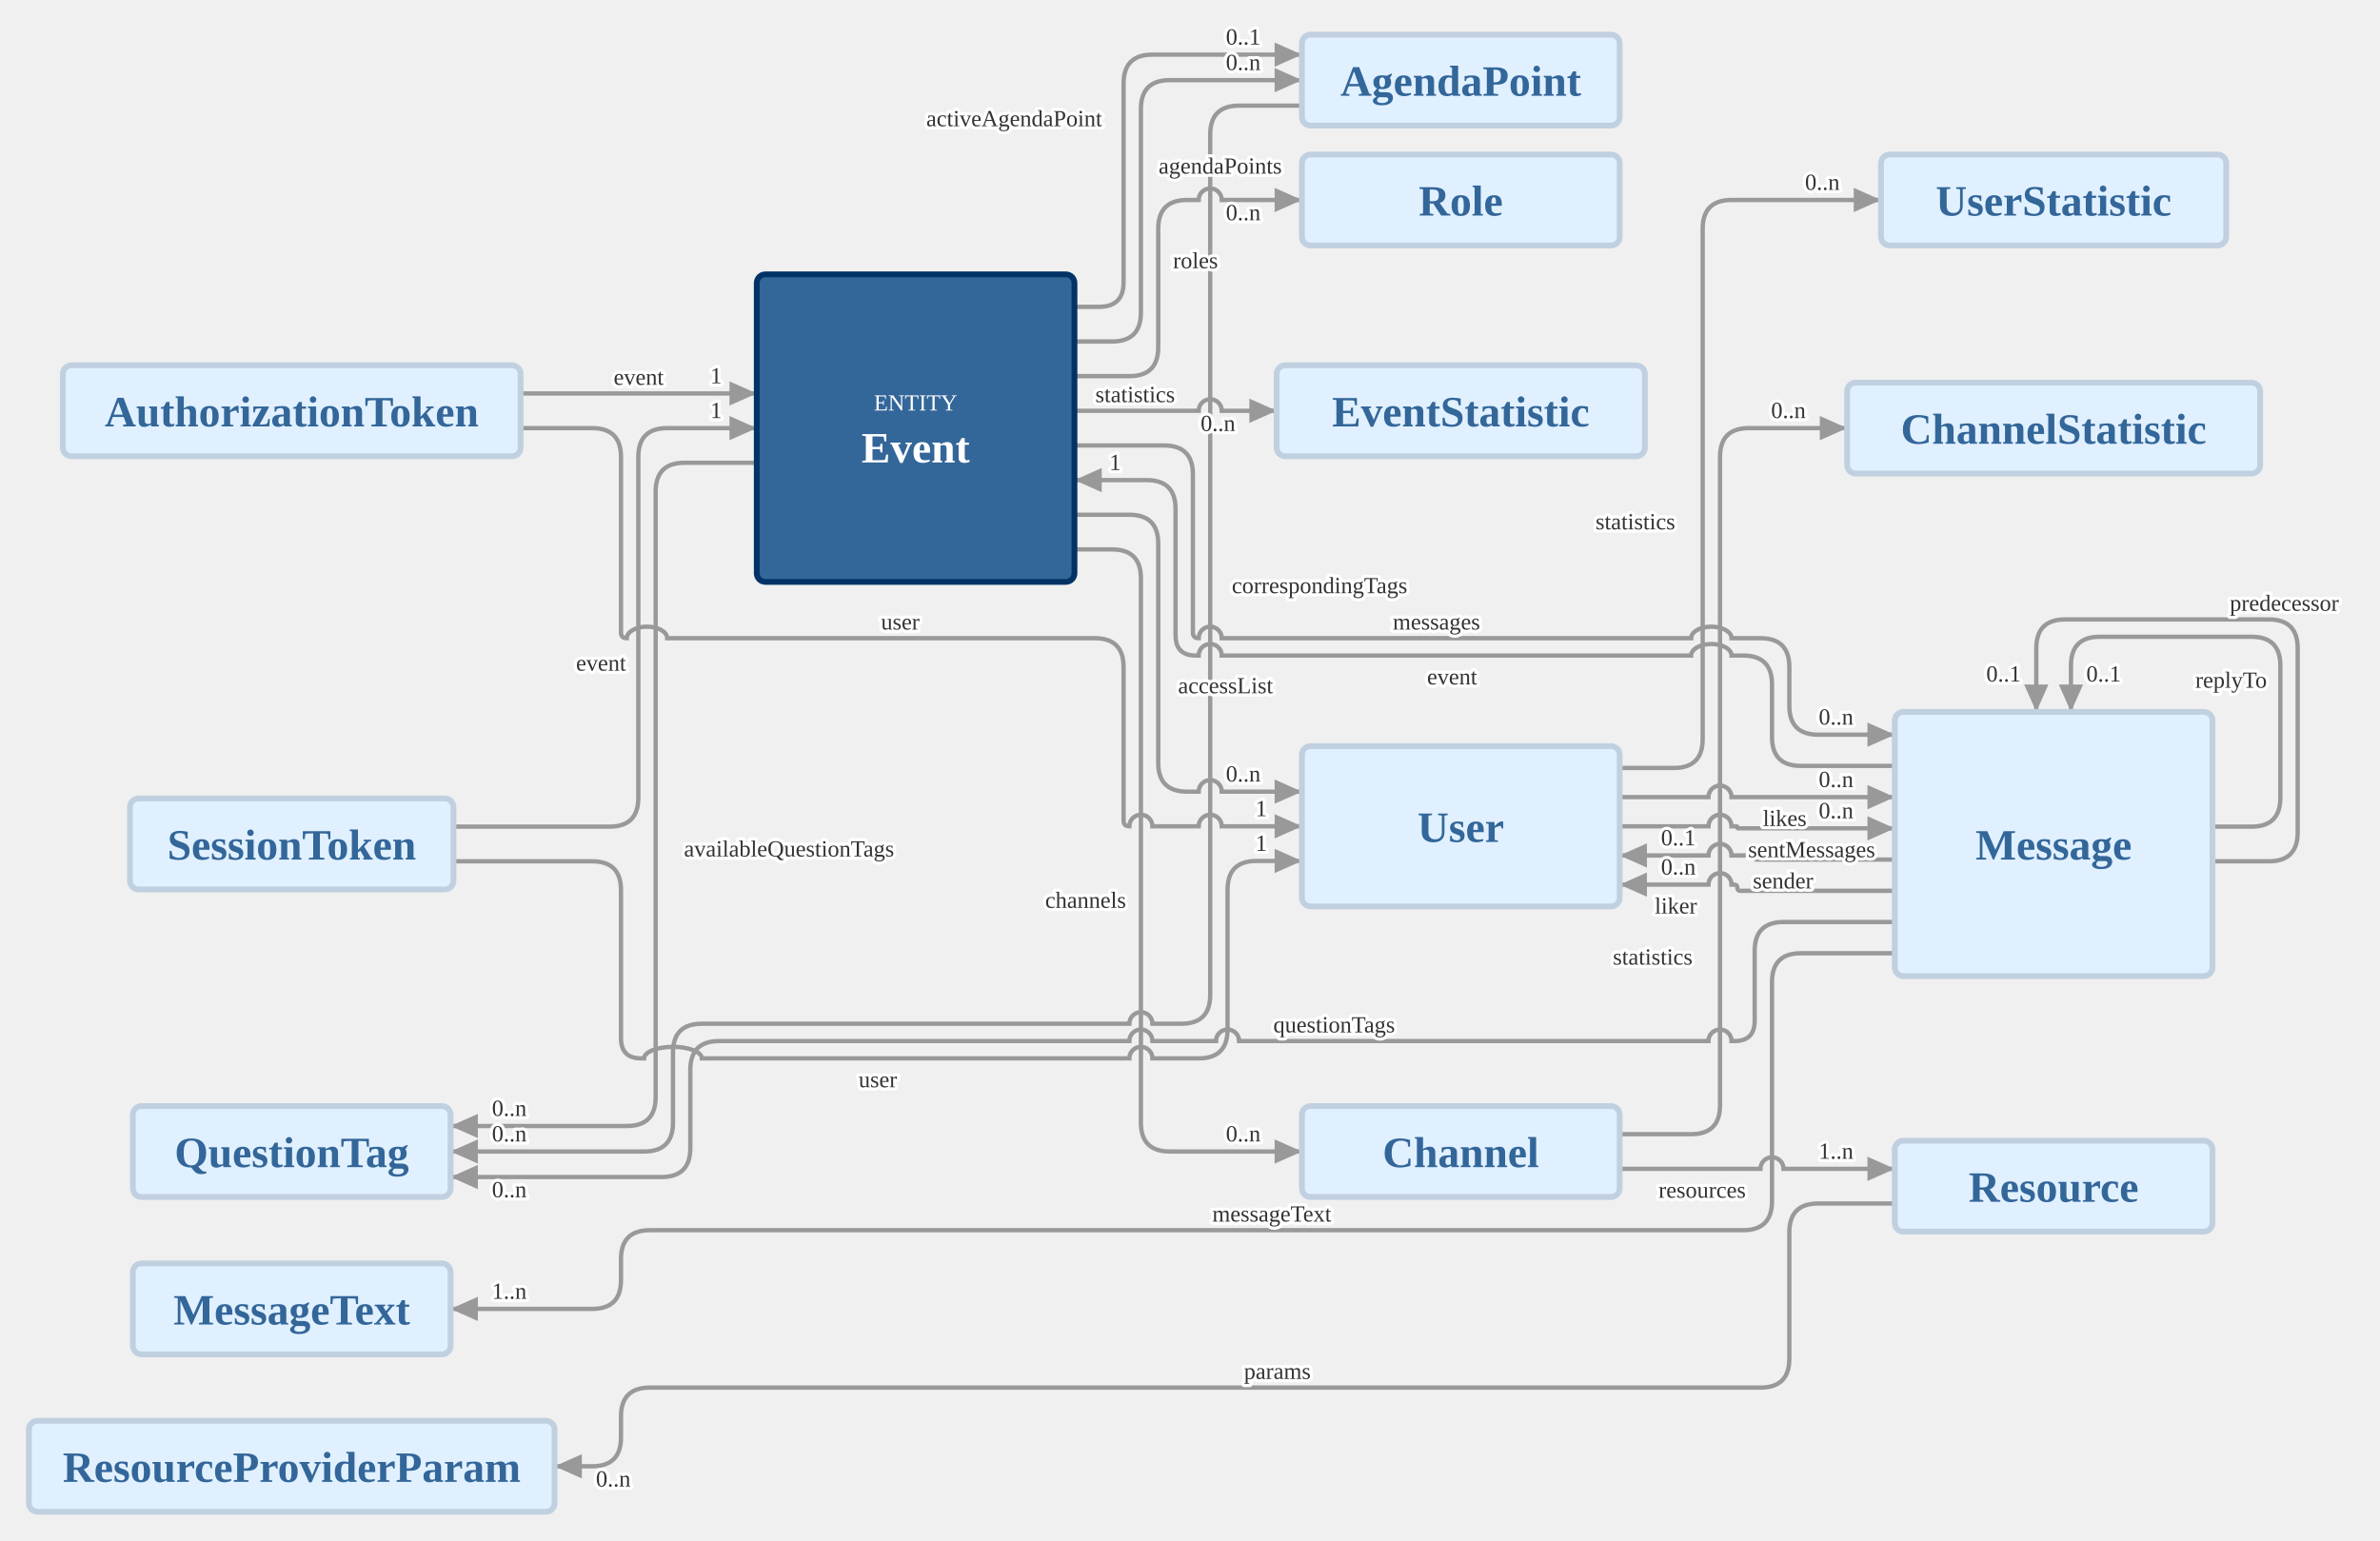
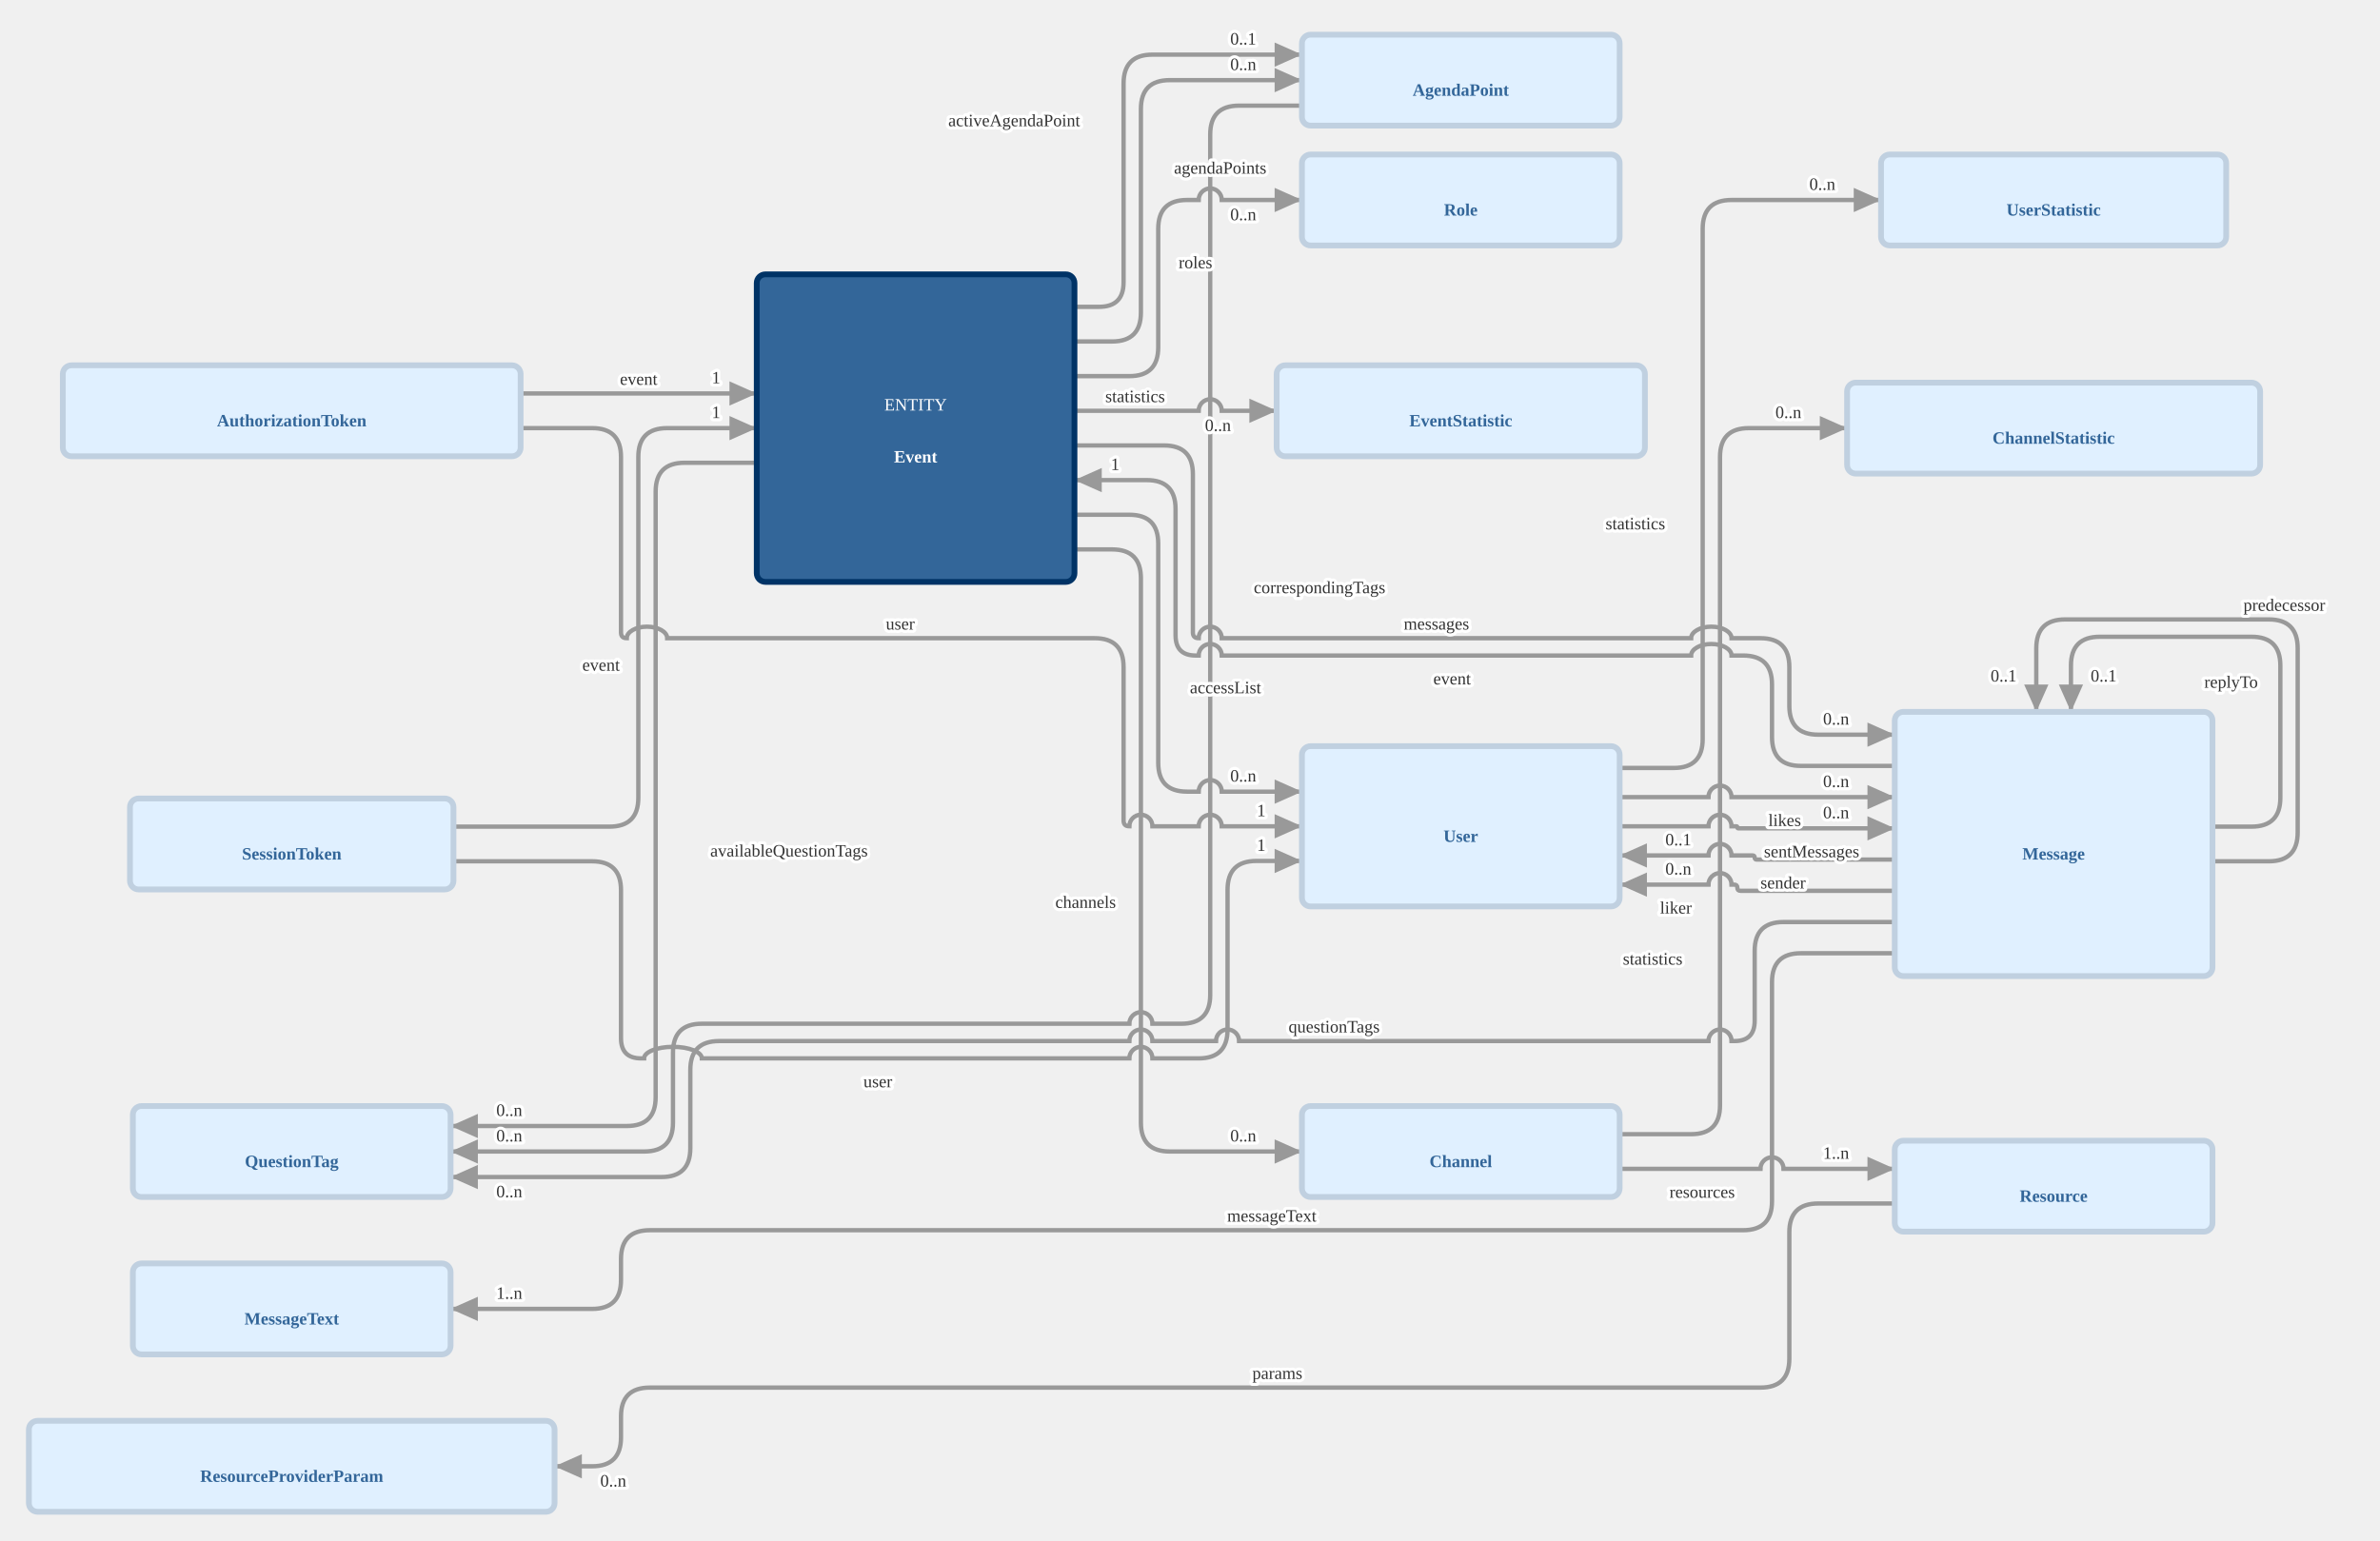
<svg xmlns="http://www.w3.org/2000/svg" xmlns:xlink="http://www.w3.org/1999/xlink" viewBox="20 16 1648 1067" width="1648" height="1067">
  <defs>
    <style>
.gradia-1b78e744 { fill: none; stroke: #999999; stroke-width: 3 }
.gradia-72a34555 { fill: #999999 }
- .gradia-f278be65 { font-family: var(--gradia-font-family, 'Helvetica'), ui-sans-serif, -apple-system, Helvetica, Arial, sans-serif; font-size: 16px; text-anchor: middle; fill: #333333; stroke: var(--gradia-color-edge-halo, #ffffff); stroke-width: 4.5; paint-order: stroke; stroke-linejoin: round }
+ .gradia-11dad4ff { font-family: var(--gradia-font-family, 'Helvetica'), ui-sans-serif, -apple-system, Helvetica, Arial, sans-serif; font-size: var(--gradia-size-font-edge, 16px); text-anchor: middle; fill: #333333; stroke: var(--gradia-color-edge-halo, #ffffff); stroke-width: 4.5; paint-order: stroke; stroke-linejoin: round }
+ .gradia-cc24e345 { font-family: var(--gradia-font-family, 'Helvetica'), ui-sans-serif, -apple-system, Helvetica, Arial, sans-serif; font-size: var(--gradia-size-font-arity, 16px); text-anchor: middle; fill: #333333; stroke: var(--gradia-color-edge-halo, #ffffff); stroke-width: 4.5; paint-order: stroke; stroke-linejoin: round }
.gradia-ceed8dfe { fill: #336699; stroke: #003366; stroke-width: 4 }
- .gradia-ff999a93 { font-family: var(--gradia-font-family, 'Helvetica'), ui-sans-serif, -apple-system, Helvetica, Arial, sans-serif; font-size: 16px; text-anchor: middle; fill: #ffffff }
- .gradia-16ac0d0f { font-family: var(--gradia-font-family, 'Helvetica'), ui-sans-serif, -apple-system, Helvetica, Arial, sans-serif; font-size: 30px; font-weight: 600; text-anchor: middle; fill: #ffffff }
+ .gradia-8a074145 { font-family: var(--gradia-font-family, 'Helvetica'), ui-sans-serif, -apple-system, Helvetica, Arial, sans-serif; font-size: var(--gradia-size-font-type, 16px); text-anchor: middle; fill: #ffffff }
+ .gradia-fc3c7305 { font-family: var(--gradia-font-family, 'Helvetica'), ui-sans-serif, -apple-system, Helvetica, Arial, sans-serif; font-size: var(--gradia-size-font-node, 30px); font-weight: 600; text-anchor: middle; fill: #ffffff }
.gradia-a6a22853 { fill: #e0f0ff; stroke: #c0d0e0; stroke-width: 4 }
- .gradia-deead3f3 { font-family: var(--gradia-font-family, 'Helvetica'), ui-sans-serif, -apple-system, Helvetica, Arial, sans-serif; font-size: 30px; font-weight: 600; text-anchor: middle; fill: #336699 }
+ .gradia-769fb48f { font-family: var(--gradia-font-family, 'Helvetica'), ui-sans-serif, -apple-system, Helvetica, Arial, sans-serif; font-size: var(--gradia-size-font-node, 30px); font-weight: 600; text-anchor: middle; fill: #336699 }
</style>
-     <marker id="gradia-4ae08e9cbd34-arrow" viewBox="0 0 10 10" refX="9" refY="5" markerWidth="21" markerHeight="21" markerUnits="userSpaceOnUse" orient="auto-start-reverse">
+     <marker id="gradia-2da9cad2039c-arrow" viewBox="0 0 10 10" refX="9" refY="5" markerWidth="21" markerHeight="21" markerUnits="userSpaceOnUse" orient="auto-start-reverse">
      <path d="M 0 1 L 9 5 L 0 9 z" class="gradia-72a34555" />
    </marker>
  </defs>
-   <path d="M 764 396.5 L 790 396.5 Q 810 396.5 810 416.5 L 810 793.5 Q 810 813.5 830 813.5 L 921.5 813.5" class="gradia-1b78e744" marker-end="url(#gradia-4ae08e9cbd34-arrow)" />
-   <path d="M 764 276.5 L 802 276.5 Q 822 276.5 822 256.5 L 822 174.5 Q 822 154.5 842 154.5 L 850 154.5 A 8 8 0 0 1 866 154.5 L 921.5 154.5" class="gradia-1b78e744" marker-end="url(#gradia-4ae08e9cbd34-arrow)" />
-   <path d="M 764 372.5 L 802 372.5 Q 822 372.5 822 392.5 L 822 544.263 Q 822 564.263 842 564.263 L 850 564.263 A 8 8 0 0 1 866 564.263 L 921.5 564.263" class="gradia-1b78e744" marker-end="url(#gradia-4ae08e9cbd34-arrow)" />
-   <path d="M 764 324.5 L 826 324.5 Q 846 324.5 846 344.5 L 846 454 Q 846 458 850 458 L 850 458 A 8 8 0 0 1 866 458 L 1191 458 A 14 8 0 0 1 1219 458 L 1239 458 Q 1259 458 1259 478 L 1259 504.812 Q 1259 524.812 1279 524.812 L 1332 524.812" class="gradia-1b78e744" marker-end="url(#gradia-4ae08e9cbd34-arrow)" />
-   <path d="M 764 300.5 L 850 300.5 A 8 8 0 0 1 866 300.5 L 904 300.5" class="gradia-1b78e744" marker-end="url(#gradia-4ae08e9cbd34-arrow)" />
-   <path d="M 544 336.5 L 494 336.5 Q 474 336.5 474 356.5 L 474 775.833 Q 474 795.833 454 795.833 L 332 795.833" class="gradia-1b78e744" marker-end="url(#gradia-4ae08e9cbd34-arrow)" />
-   <path d="M 764 228.5 L 781 228.5 Q 798 228.5 798 211.5 L 798 73.833 Q 798 53.833 818 53.833 L 921.5 53.833" class="gradia-1b78e744" marker-end="url(#gradia-4ae08e9cbd34-arrow)" />
-   <path d="M 764 252.5 L 790 252.5 Q 810 252.5 810 232.5 L 810 91.5 Q 810 71.5 830 71.5 L 921.5 71.5" class="gradia-1b78e744" marker-end="url(#gradia-4ae08e9cbd34-arrow)" />
-   <path d="M 921.5 89.167 L 878 89.167 Q 858 89.167 858 109.167 L 858 705 Q 858 725 838 725 L 818 725 A 8 8 0 0 0 802 725 L 506 725 Q 486 725 486 745 L 486 793.5 Q 486 813.5 466 813.5 L 332 813.5" class="gradia-1b78e744" marker-end="url(#gradia-4ae08e9cbd34-arrow)" />
-   <path d="M 1141.5 825.5 L 1239 825.5 A 8 8 0 0 1 1255 825.5 L 1332 825.5" class="gradia-1b78e744" marker-end="url(#gradia-4ae08e9cbd34-arrow)" />
-   <path d="M 1141.5 801.5 L 1191 801.5 Q 1211 801.5 1211 781.5 L 1211 332.5 Q 1211 312.5 1231 312.5 L 1299 312.5" class="gradia-1b78e744" marker-end="url(#gradia-4ae08e9cbd34-arrow)" />
-   <path d="M 1332 849.5 L 1279 849.5 Q 1259 849.5 1259 869.5 L 1259 957 Q 1259 977 1239 977 L 470 977 Q 450 977 450 997 L 450 1011.5 Q 450 1031.5 430 1031.5 L 404 1031.5" class="gradia-1b78e744" marker-end="url(#gradia-4ae08e9cbd34-arrow)" />
-   <path d="M 1141.5 568.062 L 1203 568.062 A 8 8 0 0 1 1219 568.062 L 1332 568.062" class="gradia-1b78e744" marker-end="url(#gradia-4ae08e9cbd34-arrow)" />
-   <path d="M 1141.5 588.263 L 1203 588.263 A 8 8 0 0 1 1219 588.263 L 1222.287 588.263 Q 1223 588.263 1223 588.975 L 1223 588.975 Q 1223 589.688 1223.713 589.688 L 1332 589.688" class="gradia-1b78e744" marker-end="url(#gradia-4ae08e9cbd34-arrow)" />
-   <path d="M 1141.5 547.863 L 1179 547.863 Q 1199 547.863 1199 527.863 L 1199 174.5 Q 1199 154.5 1219 154.5 L 1322.5 154.5" class="gradia-1b78e744" marker-end="url(#gradia-4ae08e9cbd34-arrow)" />
-   <path d="M 1332 611.312 L 1236.425 611.312 Q 1235 611.312 1235 609.888 L 1235 609.888 Q 1235 608.463 1233.575 608.463 L 1219 608.463 A 8 8 0 0 0 1203 608.463 L 1141.5 608.463" class="gradia-1b78e744" marker-end="url(#gradia-4ae08e9cbd34-arrow)" />
-   <path d="M 1332 632.938 L 1225.138 632.938 Q 1223 632.938 1223 630.8 L 1223 630.8 Q 1223 628.663 1220.862 628.663 L 1219 628.663 A 8 8 0 0 0 1203 628.663 L 1141.5 628.663" class="gradia-1b78e744" marker-end="url(#gradia-4ae08e9cbd34-arrow)" />
-   <path d="M 1332 546.438 L 1267 546.438 Q 1247 546.438 1247 526.438 L 1247 490 Q 1247 470 1227 470 L 1219 470 A 14 8 0 0 0 1191 470 L 866 470 A 8 8 0 0 0 850 470 L 848 470 Q 834 470 834 456 L 834 368.5 Q 834 348.5 814 348.5 L 764 348.5" class="gradia-1b78e744" marker-end="url(#gradia-4ae08e9cbd34-arrow)" />
-   <path d="M 1552 588.5 L 1579 588.5 Q 1599 588.5 1599 568.5 L 1599 477 Q 1599 457 1579 457 L 1474 457 Q 1454 457 1454 477 L 1454 509" class="gradia-1b78e744" marker-end="url(#gradia-4ae08e9cbd34-arrow)" />
-   <path d="M 1552 612.5 L 1591 612.5 Q 1611 612.5 1611 592.5 L 1611 465 Q 1611 445 1591 445 L 1450 445 Q 1430 445 1430 465 L 1430 509" class="gradia-1b78e744" marker-end="url(#gradia-4ae08e9cbd34-arrow)" />
-   <path d="M 1332 654.562 L 1255 654.562 Q 1235 654.562 1235 674.562 L 1235 723 Q 1235 737 1221 737 L 1219 737 A 8 8 0 0 0 1203 737 L 878 737 A 8 8 0 0 0 862 737 L 818 737 A 8 8 0 0 0 802 737 L 518 737 Q 498 737 498 757 L 498 811.167 Q 498 831.167 478 831.167 L 332 831.167" class="gradia-1b78e744" marker-end="url(#gradia-4ae08e9cbd34-arrow)" />
-   <path d="M 1332 676.188 L 1267 676.188 Q 1247 676.188 1247 696.188 L 1247 848 Q 1247 868 1227 868 L 470 868 Q 450 868 450 888 L 450 902.5 Q 450 922.5 430 922.5 L 332 922.5" class="gradia-1b78e744" marker-end="url(#gradia-4ae08e9cbd34-arrow)" />
-   <path d="M 380.5 312.5 L 430 312.5 Q 450 312.5 450 332.5 L 450 454 Q 450 458 454 458 L 454 458 A 14 8 0 0 1 482 458 L 778 458 Q 798 458 798 478 L 798 584.263 Q 798 588.263 802 588.263 L 802 588.263 A 8 8 0 0 1 818 588.263 L 850 588.263 A 8 8 0 0 1 866 588.263 L 921.5 588.263" class="gradia-1b78e744" marker-end="url(#gradia-4ae08e9cbd34-arrow)" />
-   <path d="M 380.5 288.5 L 544 288.5" class="gradia-1b78e744" marker-end="url(#gradia-4ae08e9cbd34-arrow)" />
-   <path d="M 334 612.5 L 430 612.5 Q 450 612.5 450 632.5 L 450 735 Q 450 749 464 749 L 466 749 A 20 8 0 0 1 506 749 L 802 749 A 8 8 0 0 1 818 749 L 850 749 Q 870 749 870 729 L 870 632.263 Q 870 612.263 890 612.263 L 921.5 612.263" class="gradia-1b78e744" marker-end="url(#gradia-4ae08e9cbd34-arrow)" />
-   <path d="M 334 588.5 L 442 588.5 Q 462 588.5 462 568.5 L 462 332.5 Q 462 312.5 482 312.5 L 544 312.5" class="gradia-1b78e744" marker-end="url(#gradia-4ae08e9cbd34-arrow)" />
+   <path d="M 764 396.5 L 790 396.5 Q 810 396.5 810 416.5 L 810 793.5 Q 810 813.5 830 813.5 L 921.5 813.5" class="gradia-1b78e744" marker-end="url(#gradia-2da9cad2039c-arrow)" />
+   <path d="M 764 276.5 L 802 276.5 Q 822 276.5 822 256.5 L 822 174.5 Q 822 154.5 842 154.5 L 850 154.5 A 8 8 0 0 1 866 154.5 L 921.5 154.5" class="gradia-1b78e744" marker-end="url(#gradia-2da9cad2039c-arrow)" />
+   <path d="M 764 372.5 L 802 372.5 Q 822 372.5 822 392.5 L 822 544.263 Q 822 564.263 842 564.263 L 850 564.263 A 8 8 0 0 1 866 564.263 L 921.5 564.263" class="gradia-1b78e744" marker-end="url(#gradia-2da9cad2039c-arrow)" />
+   <path d="M 764 324.5 L 826 324.5 Q 846 324.5 846 344.5 L 846 454 Q 846 458 850 458 L 850 458 A 8 8 0 0 1 866 458 L 1191 458 A 14 8 0 0 1 1219 458 L 1239 458 Q 1259 458 1259 478 L 1259 504.812 Q 1259 524.812 1279 524.812 L 1332 524.812" class="gradia-1b78e744" marker-end="url(#gradia-2da9cad2039c-arrow)" />
+   <path d="M 764 300.5 L 850 300.5 A 8 8 0 0 1 866 300.5 L 904 300.5" class="gradia-1b78e744" marker-end="url(#gradia-2da9cad2039c-arrow)" />
+   <path d="M 544 336.5 L 494 336.5 Q 474 336.5 474 356.5 L 474 775.833 Q 474 795.833 454 795.833 L 332 795.833" class="gradia-1b78e744" marker-end="url(#gradia-2da9cad2039c-arrow)" />
+   <path d="M 764 228.5 L 781 228.5 Q 798 228.5 798 211.5 L 798 73.833 Q 798 53.833 818 53.833 L 921.5 53.833" class="gradia-1b78e744" marker-end="url(#gradia-2da9cad2039c-arrow)" />
+   <path d="M 764 252.5 L 790 252.5 Q 810 252.5 810 232.5 L 810 91.5 Q 810 71.5 830 71.5 L 921.5 71.5" class="gradia-1b78e744" marker-end="url(#gradia-2da9cad2039c-arrow)" />
+   <path d="M 921.5 89.167 L 878 89.167 Q 858 89.167 858 109.167 L 858 705 Q 858 725 838 725 L 818 725 A 8 8 0 0 0 802 725 L 506 725 Q 486 725 486 745 L 486 793.5 Q 486 813.5 466 813.5 L 332 813.5" class="gradia-1b78e744" marker-end="url(#gradia-2da9cad2039c-arrow)" />
+   <path d="M 1141.5 825.5 L 1239 825.5 A 8 8 0 0 1 1255 825.5 L 1332 825.5" class="gradia-1b78e744" marker-end="url(#gradia-2da9cad2039c-arrow)" />
+   <path d="M 1141.5 801.5 L 1191 801.5 Q 1211 801.5 1211 781.5 L 1211 332.5 Q 1211 312.5 1231 312.5 L 1299 312.5" class="gradia-1b78e744" marker-end="url(#gradia-2da9cad2039c-arrow)" />
+   <path d="M 1332 849.5 L 1279 849.5 Q 1259 849.5 1259 869.5 L 1259 957 Q 1259 977 1239 977 L 470 977 Q 450 977 450 997 L 450 1011.5 Q 450 1031.5 430 1031.5 L 404 1031.5" class="gradia-1b78e744" marker-end="url(#gradia-2da9cad2039c-arrow)" />
+   <path d="M 1141.5 568.062 L 1203 568.062 A 8 8 0 0 1 1219 568.062 L 1332 568.062" class="gradia-1b78e744" marker-end="url(#gradia-2da9cad2039c-arrow)" />
+   <path d="M 1141.5 588.263 L 1203 588.263 A 8 8 0 0 1 1219 588.263 L 1222.287 588.263 Q 1223 588.263 1223 588.975 L 1223 588.975 Q 1223 589.688 1223.713 589.688 L 1332 589.688" class="gradia-1b78e744" marker-end="url(#gradia-2da9cad2039c-arrow)" />
+   <path d="M 1141.5 547.863 L 1179 547.863 Q 1199 547.863 1199 527.863 L 1199 174.5 Q 1199 154.5 1219 154.5 L 1322.5 154.5" class="gradia-1b78e744" marker-end="url(#gradia-2da9cad2039c-arrow)" />
+   <path d="M 1332 611.312 L 1236.425 611.312 Q 1235 611.312 1235 609.888 L 1235 609.888 Q 1235 608.463 1233.575 608.463 L 1219 608.463 A 8 8 0 0 0 1203 608.463 L 1141.5 608.463" class="gradia-1b78e744" marker-end="url(#gradia-2da9cad2039c-arrow)" />
+   <path d="M 1332 632.938 L 1225.138 632.938 Q 1223 632.938 1223 630.8 L 1223 630.8 Q 1223 628.663 1220.862 628.663 L 1219 628.663 A 8 8 0 0 0 1203 628.663 L 1141.5 628.663" class="gradia-1b78e744" marker-end="url(#gradia-2da9cad2039c-arrow)" />
+   <path d="M 1332 546.438 L 1267 546.438 Q 1247 546.438 1247 526.438 L 1247 490 Q 1247 470 1227 470 L 1219 470 A 14 8 0 0 0 1191 470 L 866 470 A 8 8 0 0 0 850 470 L 848 470 Q 834 470 834 456 L 834 368.5 Q 834 348.5 814 348.5 L 764 348.5" class="gradia-1b78e744" marker-end="url(#gradia-2da9cad2039c-arrow)" />
+   <path d="M 1552 588.5 L 1579 588.5 Q 1599 588.5 1599 568.5 L 1599 477 Q 1599 457 1579 457 L 1474 457 Q 1454 457 1454 477 L 1454 509" class="gradia-1b78e744" marker-end="url(#gradia-2da9cad2039c-arrow)" />
+   <path d="M 1552 612.5 L 1591 612.5 Q 1611 612.5 1611 592.5 L 1611 465 Q 1611 445 1591 445 L 1450 445 Q 1430 445 1430 465 L 1430 509" class="gradia-1b78e744" marker-end="url(#gradia-2da9cad2039c-arrow)" />
+   <path d="M 1332 654.562 L 1255 654.562 Q 1235 654.562 1235 674.562 L 1235 723 Q 1235 737 1221 737 L 1219 737 A 8 8 0 0 0 1203 737 L 878 737 A 8 8 0 0 0 862 737 L 818 737 A 8 8 0 0 0 802 737 L 518 737 Q 498 737 498 757 L 498 811.167 Q 498 831.167 478 831.167 L 332 831.167" class="gradia-1b78e744" marker-end="url(#gradia-2da9cad2039c-arrow)" />
+   <path d="M 1332 676.188 L 1267 676.188 Q 1247 676.188 1247 696.188 L 1247 848 Q 1247 868 1227 868 L 470 868 Q 450 868 450 888 L 450 902.5 Q 450 922.5 430 922.5 L 332 922.5" class="gradia-1b78e744" marker-end="url(#gradia-2da9cad2039c-arrow)" />
+   <path d="M 380.5 312.5 L 430 312.5 Q 450 312.5 450 332.5 L 450 454 Q 450 458 454 458 L 454 458 A 14 8 0 0 1 482 458 L 778 458 Q 798 458 798 478 L 798 584.263 Q 798 588.263 802 588.263 L 802 588.263 A 8 8 0 0 1 818 588.263 L 850 588.263 A 8 8 0 0 1 866 588.263 L 921.5 588.263" class="gradia-1b78e744" marker-end="url(#gradia-2da9cad2039c-arrow)" />
+   <path d="M 380.5 288.5 L 544 288.5" class="gradia-1b78e744" marker-end="url(#gradia-2da9cad2039c-arrow)" />
+   <path d="M 334 612.5 L 430 612.5 Q 450 612.5 450 632.5 L 450 735 Q 450 749 464 749 L 466 749 A 20 8 0 0 1 506 749 L 802 749 A 8 8 0 0 1 818 749 L 850 749 Q 870 749 870 729 L 870 632.263 Q 870 612.263 890 612.263 L 921.5 612.263" class="gradia-1b78e744" marker-end="url(#gradia-2da9cad2039c-arrow)" />
+   <path d="M 334 588.5 L 442 588.5 Q 462 588.5 462 568.5 L 462 332.5 Q 462 312.5 482 312.5 L 544 312.5" class="gradia-1b78e744" marker-end="url(#gradia-2da9cad2039c-arrow)" />
  <a href="#event" xlink:href="#event">
    <rect x="544" y="206" width="220" height="213" rx="6" class="gradia-ceed8dfe" />
-     <text x="654" y="300.3" class="gradia-ff999a93">ENTITY</text>
-     <text x="654" y="336.3" class="gradia-16ac0d0f">Event</text>
+     <text x="654" y="300.3" class="gradia-8a074145">ENTITY</text>
+     <text x="654" y="336.3" class="gradia-fc3c7305">Event</text>
  </a>
  <a href="#agendapoint" xlink:href="#agendapoint">
    <rect x="921.5" y="40" width="220" height="63" rx="6" class="gradia-a6a22853" />
-     <text x="1031.5" y="82.3" class="gradia-deead3f3">AgendaPoint</text>
+     <text x="1031.5" y="82.3" class="gradia-769fb48f">AgendaPoint</text>
  </a>
  <a href="#channel" xlink:href="#channel">
    <rect x="921.5" y="782" width="220" height="63" rx="6" class="gradia-a6a22853" />
-     <text x="1031.5" y="824.3" class="gradia-deead3f3">Channel</text>
+     <text x="1031.5" y="824.3" class="gradia-769fb48f">Channel</text>
  </a>
  <a href="#resource" xlink:href="#resource">
    <rect x="1332" y="806" width="220" height="63" rx="6" class="gradia-a6a22853" />
-     <text x="1442" y="848.3" class="gradia-deead3f3">Resource</text>
+     <text x="1442" y="848.3" class="gradia-769fb48f">Resource</text>
  </a>
  <a href="#resourceproviderparam" xlink:href="#resourceproviderparam">
    <rect x="40" y="1000" width="364" height="63" rx="6" class="gradia-a6a22853" />
-     <text x="222" y="1042.3" class="gradia-deead3f3">ResourceProviderParam</text>
+     <text x="222" y="1042.3" class="gradia-769fb48f">ResourceProviderParam</text>
  </a>
  <a href="#role" xlink:href="#role">
    <rect x="921.5" y="123" width="220" height="63" rx="6" class="gradia-a6a22853" />
-     <text x="1031.5" y="165.3" class="gradia-deead3f3">Role</text>
+     <text x="1031.5" y="165.3" class="gradia-769fb48f">Role</text>
  </a>
  <a href="#user" xlink:href="#user">
    <rect x="921.5" y="532.763" width="220" height="111" rx="6" class="gradia-a6a22853" />
-     <text x="1031.5" y="599.062" class="gradia-deead3f3">User</text>
+     <text x="1031.5" y="599.062" class="gradia-769fb48f">User</text>
  </a>
  <a href="#message" xlink:href="#message">
    <rect x="1332" y="509" width="220" height="183" rx="6" class="gradia-a6a22853" />
-     <text x="1442" y="611.3" class="gradia-deead3f3">Message</text>
+     <text x="1442" y="611.3" class="gradia-769fb48f">Message</text>
  </a>
  <a href="#messagetext" xlink:href="#messagetext">
    <rect x="112" y="891" width="220" height="63" rx="6" class="gradia-a6a22853" />
-     <text x="222" y="933.3" class="gradia-deead3f3">MessageText</text>
+     <text x="222" y="933.3" class="gradia-769fb48f">MessageText</text>
  </a>
  <a href="#questiontag" xlink:href="#questiontag">
    <rect x="112" y="782" width="220" height="63" rx="6" class="gradia-a6a22853" />
-     <text x="222" y="824.3" class="gradia-deead3f3">QuestionTag</text>
+     <text x="222" y="824.3" class="gradia-769fb48f">QuestionTag</text>
  </a>
  <a href="#authorizationtoken" xlink:href="#authorizationtoken">
    <rect x="63.5" y="269" width="317" height="63" rx="6" class="gradia-a6a22853" />
-     <text x="222" y="311.3" class="gradia-deead3f3">AuthorizationToken</text>
+     <text x="222" y="311.3" class="gradia-769fb48f">AuthorizationToken</text>
  </a>
  <a href="#sessiontoken" xlink:href="#sessiontoken">
    <rect x="110" y="569" width="224" height="63" rx="6" class="gradia-a6a22853" />
-     <text x="222" y="611.3" class="gradia-deead3f3">SessionToken</text>
+     <text x="222" y="611.3" class="gradia-769fb48f">SessionToken</text>
  </a>
  <a href="#eventstatistic" xlink:href="#eventstatistic">
    <rect x="904" y="269" width="255" height="63" rx="6" class="gradia-a6a22853" />
-     <text x="1031.5" y="311.3" class="gradia-deead3f3">EventStatistic</text>
+     <text x="1031.5" y="311.3" class="gradia-769fb48f">EventStatistic</text>
  </a>
  <a href="#channelstatistic" xlink:href="#channelstatistic">
    <rect x="1299" y="281" width="286" height="63" rx="6" class="gradia-a6a22853" />
-     <text x="1442" y="323.3" class="gradia-deead3f3">ChannelStatistic</text>
+     <text x="1442" y="323.3" class="gradia-769fb48f">ChannelStatistic</text>
  </a>
  <a href="#userstatistic" xlink:href="#userstatistic">
    <rect x="1322.5" y="123" width="239" height="63" rx="6" class="gradia-a6a22853" />
-     <text x="1442" y="165.3" class="gradia-deead3f3">UserStatistic</text>
+     <text x="1442" y="165.3" class="gradia-769fb48f">UserStatistic</text>
  </a>
-   <text x="771.72" y="644.75" class="gradia-f278be65">channels</text>
-   <text x="880.86" y="806.5" class="gradia-f278be65">0..n</text>
-   <text x="847.8" y="201.75" class="gradia-f278be65">roles</text>
-   <text x="880.86" y="168.5" class="gradia-f278be65">0..n</text>
-   <text x="868.6" y="496.131" class="gradia-f278be65">accessList</text>
-   <text x="880.86" y="557.263" class="gradia-f278be65">0..n</text>
-   <text x="1014.656" y="452" class="gradia-f278be65">messages</text>
-   <text x="1291.36" y="517.812" class="gradia-f278be65">0..n</text>
-   <text x="806" y="294.5" class="gradia-f278be65">statistics</text>
-   <text x="863.36" y="314.5" class="gradia-f278be65">0..n</text>
-   <text x="566.36" y="609.167" class="gradia-f278be65">availableQuestionTags</text>
-   <text x="372.64" y="788.833" class="gradia-f278be65">0..n</text>
-   <text x="722.28" y="103.417" class="gradia-f278be65">activeAgendaPoint</text>
-   <text x="880.86" y="46.833" class="gradia-f278be65">0..1</text>
-   <text x="864.92" y="136.25" class="gradia-f278be65">agendaPoints</text>
-   <text x="880.86" y="64.5" class="gradia-f278be65">0..n</text>
-   <text x="933.72" y="426.817" class="gradia-f278be65">correspondingTags</text>
-   <text x="372.64" y="806.5" class="gradia-f278be65">0..n</text>
-   <text x="1198.65" y="845.5" class="gradia-f278be65">resources</text>
-   <text x="1291.36" y="818.5" class="gradia-f278be65">1..n</text>
-   <text x="1164.4" y="684.05" class="gradia-f278be65">statistics</text>
-   <text x="1258.36" y="305.5" class="gradia-f278be65">0..n</text>
-   <text x="904.5" y="971" class="gradia-f278be65">params</text>
-   <text x="444.64" y="1045.5" class="gradia-f278be65">0..n</text>
-   <text x="1255.8" y="588.062" class="gradia-f278be65">likes</text>
-   <text x="1291.36" y="561.062" class="gradia-f278be65">0..n</text>
-   <text x="1274.423" y="609.688" class="gradia-f278be65">sentMessages</text>
-   <text x="1291.36" y="582.688" class="gradia-f278be65">0..n</text>
-   <text x="1152.4" y="382.618" class="gradia-f278be65">statistics</text>
-   <text x="1281.86" y="147.5" class="gradia-f278be65">0..n</text>
-   <text x="1254.66" y="631.312" class="gradia-f278be65">sender</text>
-   <text x="1182.14" y="601.463" class="gradia-f278be65">0..1</text>
-   <text x="1180.455" y="648.663" class="gradia-f278be65">liker</text>
-   <text x="1182.14" y="621.663" class="gradia-f278be65">0..n</text>
-   <text x="1025.469" y="490" class="gradia-f278be65">event</text>
-   <text x="792.16" y="341.5" class="gradia-f278be65">1</text>
-   <text x="1564.88" y="492.3" class="gradia-f278be65">replyTo</text>
-   <text x="1476.64" y="488" class="gradia-f278be65">0..1</text>
-   <text x="1601.75" y="439" class="gradia-f278be65">predecessor</text>
-   <text x="1407.36" y="488" class="gradia-f278be65">0..1</text>
-   <text x="943.796" y="731" class="gradia-f278be65">questionTags</text>
-   <text x="372.64" y="845.167" class="gradia-f278be65">0..n</text>
-   <text x="900.656" y="862" class="gradia-f278be65">messageText</text>
-   <text x="372.64" y="915.5" class="gradia-f278be65">1..n</text>
-   <text x="643.381" y="452" class="gradia-f278be65">user</text>
-   <text x="893.34" y="581.263" class="gradia-f278be65">1</text>
-   <text x="462.25" y="282.5" class="gradia-f278be65">event</text>
-   <text x="515.84" y="281.5" class="gradia-f278be65">1</text>
-   <text x="627.869" y="769" class="gradia-f278be65">user</text>
-   <text x="893.34" y="605.263" class="gradia-f278be65">1</text>
-   <text x="436.2" y="480.5" class="gradia-f278be65">event</text>
-   <text x="515.84" y="305.5" class="gradia-f278be65">1</text>
+   <text x="771.72" y="644.75" class="gradia-11dad4ff">channels</text>
+   <text x="880.86" y="806.5" class="gradia-cc24e345">0..n</text>
+   <text x="847.8" y="201.75" class="gradia-11dad4ff">roles</text>
+   <text x="880.86" y="168.5" class="gradia-cc24e345">0..n</text>
+   <text x="868.6" y="496.131" class="gradia-11dad4ff">accessList</text>
+   <text x="880.86" y="557.263" class="gradia-cc24e345">0..n</text>
+   <text x="1014.656" y="452" class="gradia-11dad4ff">messages</text>
+   <text x="1291.36" y="517.812" class="gradia-cc24e345">0..n</text>
+   <text x="806" y="294.5" class="gradia-11dad4ff">statistics</text>
+   <text x="863.36" y="314.5" class="gradia-cc24e345">0..n</text>
+   <text x="566.36" y="609.167" class="gradia-11dad4ff">availableQuestionTags</text>
+   <text x="372.64" y="788.833" class="gradia-cc24e345">0..n</text>
+   <text x="722.28" y="103.417" class="gradia-11dad4ff">activeAgendaPoint</text>
+   <text x="880.86" y="46.833" class="gradia-cc24e345">0..1</text>
+   <text x="864.92" y="136.25" class="gradia-11dad4ff">agendaPoints</text>
+   <text x="880.86" y="64.5" class="gradia-cc24e345">0..n</text>
+   <text x="933.72" y="426.817" class="gradia-11dad4ff">correspondingTags</text>
+   <text x="372.64" y="806.5" class="gradia-cc24e345">0..n</text>
+   <text x="1198.65" y="845.5" class="gradia-11dad4ff">resources</text>
+   <text x="1291.36" y="818.5" class="gradia-cc24e345">1..n</text>
+   <text x="1164.4" y="684.05" class="gradia-11dad4ff">statistics</text>
+   <text x="1258.36" y="305.5" class="gradia-cc24e345">0..n</text>
+   <text x="904.5" y="971" class="gradia-11dad4ff">params</text>
+   <text x="444.64" y="1045.5" class="gradia-cc24e345">0..n</text>
+   <text x="1255.8" y="588.062" class="gradia-11dad4ff">likes</text>
+   <text x="1291.36" y="561.062" class="gradia-cc24e345">0..n</text>
+   <text x="1274.423" y="609.688" class="gradia-11dad4ff">sentMessages</text>
+   <text x="1291.36" y="582.688" class="gradia-cc24e345">0..n</text>
+   <text x="1152.4" y="382.618" class="gradia-11dad4ff">statistics</text>
+   <text x="1281.86" y="147.5" class="gradia-cc24e345">0..n</text>
+   <text x="1254.66" y="631.312" class="gradia-11dad4ff">sender</text>
+   <text x="1182.14" y="601.463" class="gradia-cc24e345">0..1</text>
+   <text x="1180.455" y="648.663" class="gradia-11dad4ff">liker</text>
+   <text x="1182.14" y="621.663" class="gradia-cc24e345">0..n</text>
+   <text x="1025.469" y="490" class="gradia-11dad4ff">event</text>
+   <text x="792.16" y="341.5" class="gradia-cc24e345">1</text>
+   <text x="1564.88" y="492.3" class="gradia-11dad4ff">replyTo</text>
+   <text x="1476.64" y="488" class="gradia-cc24e345">0..1</text>
+   <text x="1601.75" y="439" class="gradia-11dad4ff">predecessor</text>
+   <text x="1407.36" y="488" class="gradia-cc24e345">0..1</text>
+   <text x="943.796" y="731" class="gradia-11dad4ff">questionTags</text>
+   <text x="372.64" y="845.167" class="gradia-cc24e345">0..n</text>
+   <text x="900.656" y="862" class="gradia-11dad4ff">messageText</text>
+   <text x="372.64" y="915.5" class="gradia-cc24e345">1..n</text>
+   <text x="643.381" y="452" class="gradia-11dad4ff">user</text>
+   <text x="893.34" y="581.263" class="gradia-cc24e345">1</text>
+   <text x="462.25" y="282.5" class="gradia-11dad4ff">event</text>
+   <text x="515.84" y="281.5" class="gradia-cc24e345">1</text>
+   <text x="627.869" y="769" class="gradia-11dad4ff">user</text>
+   <text x="893.34" y="605.263" class="gradia-cc24e345">1</text>
+   <text x="436.2" y="480.5" class="gradia-11dad4ff">event</text>
+   <text x="515.84" y="305.5" class="gradia-cc24e345">1</text>
</svg>
